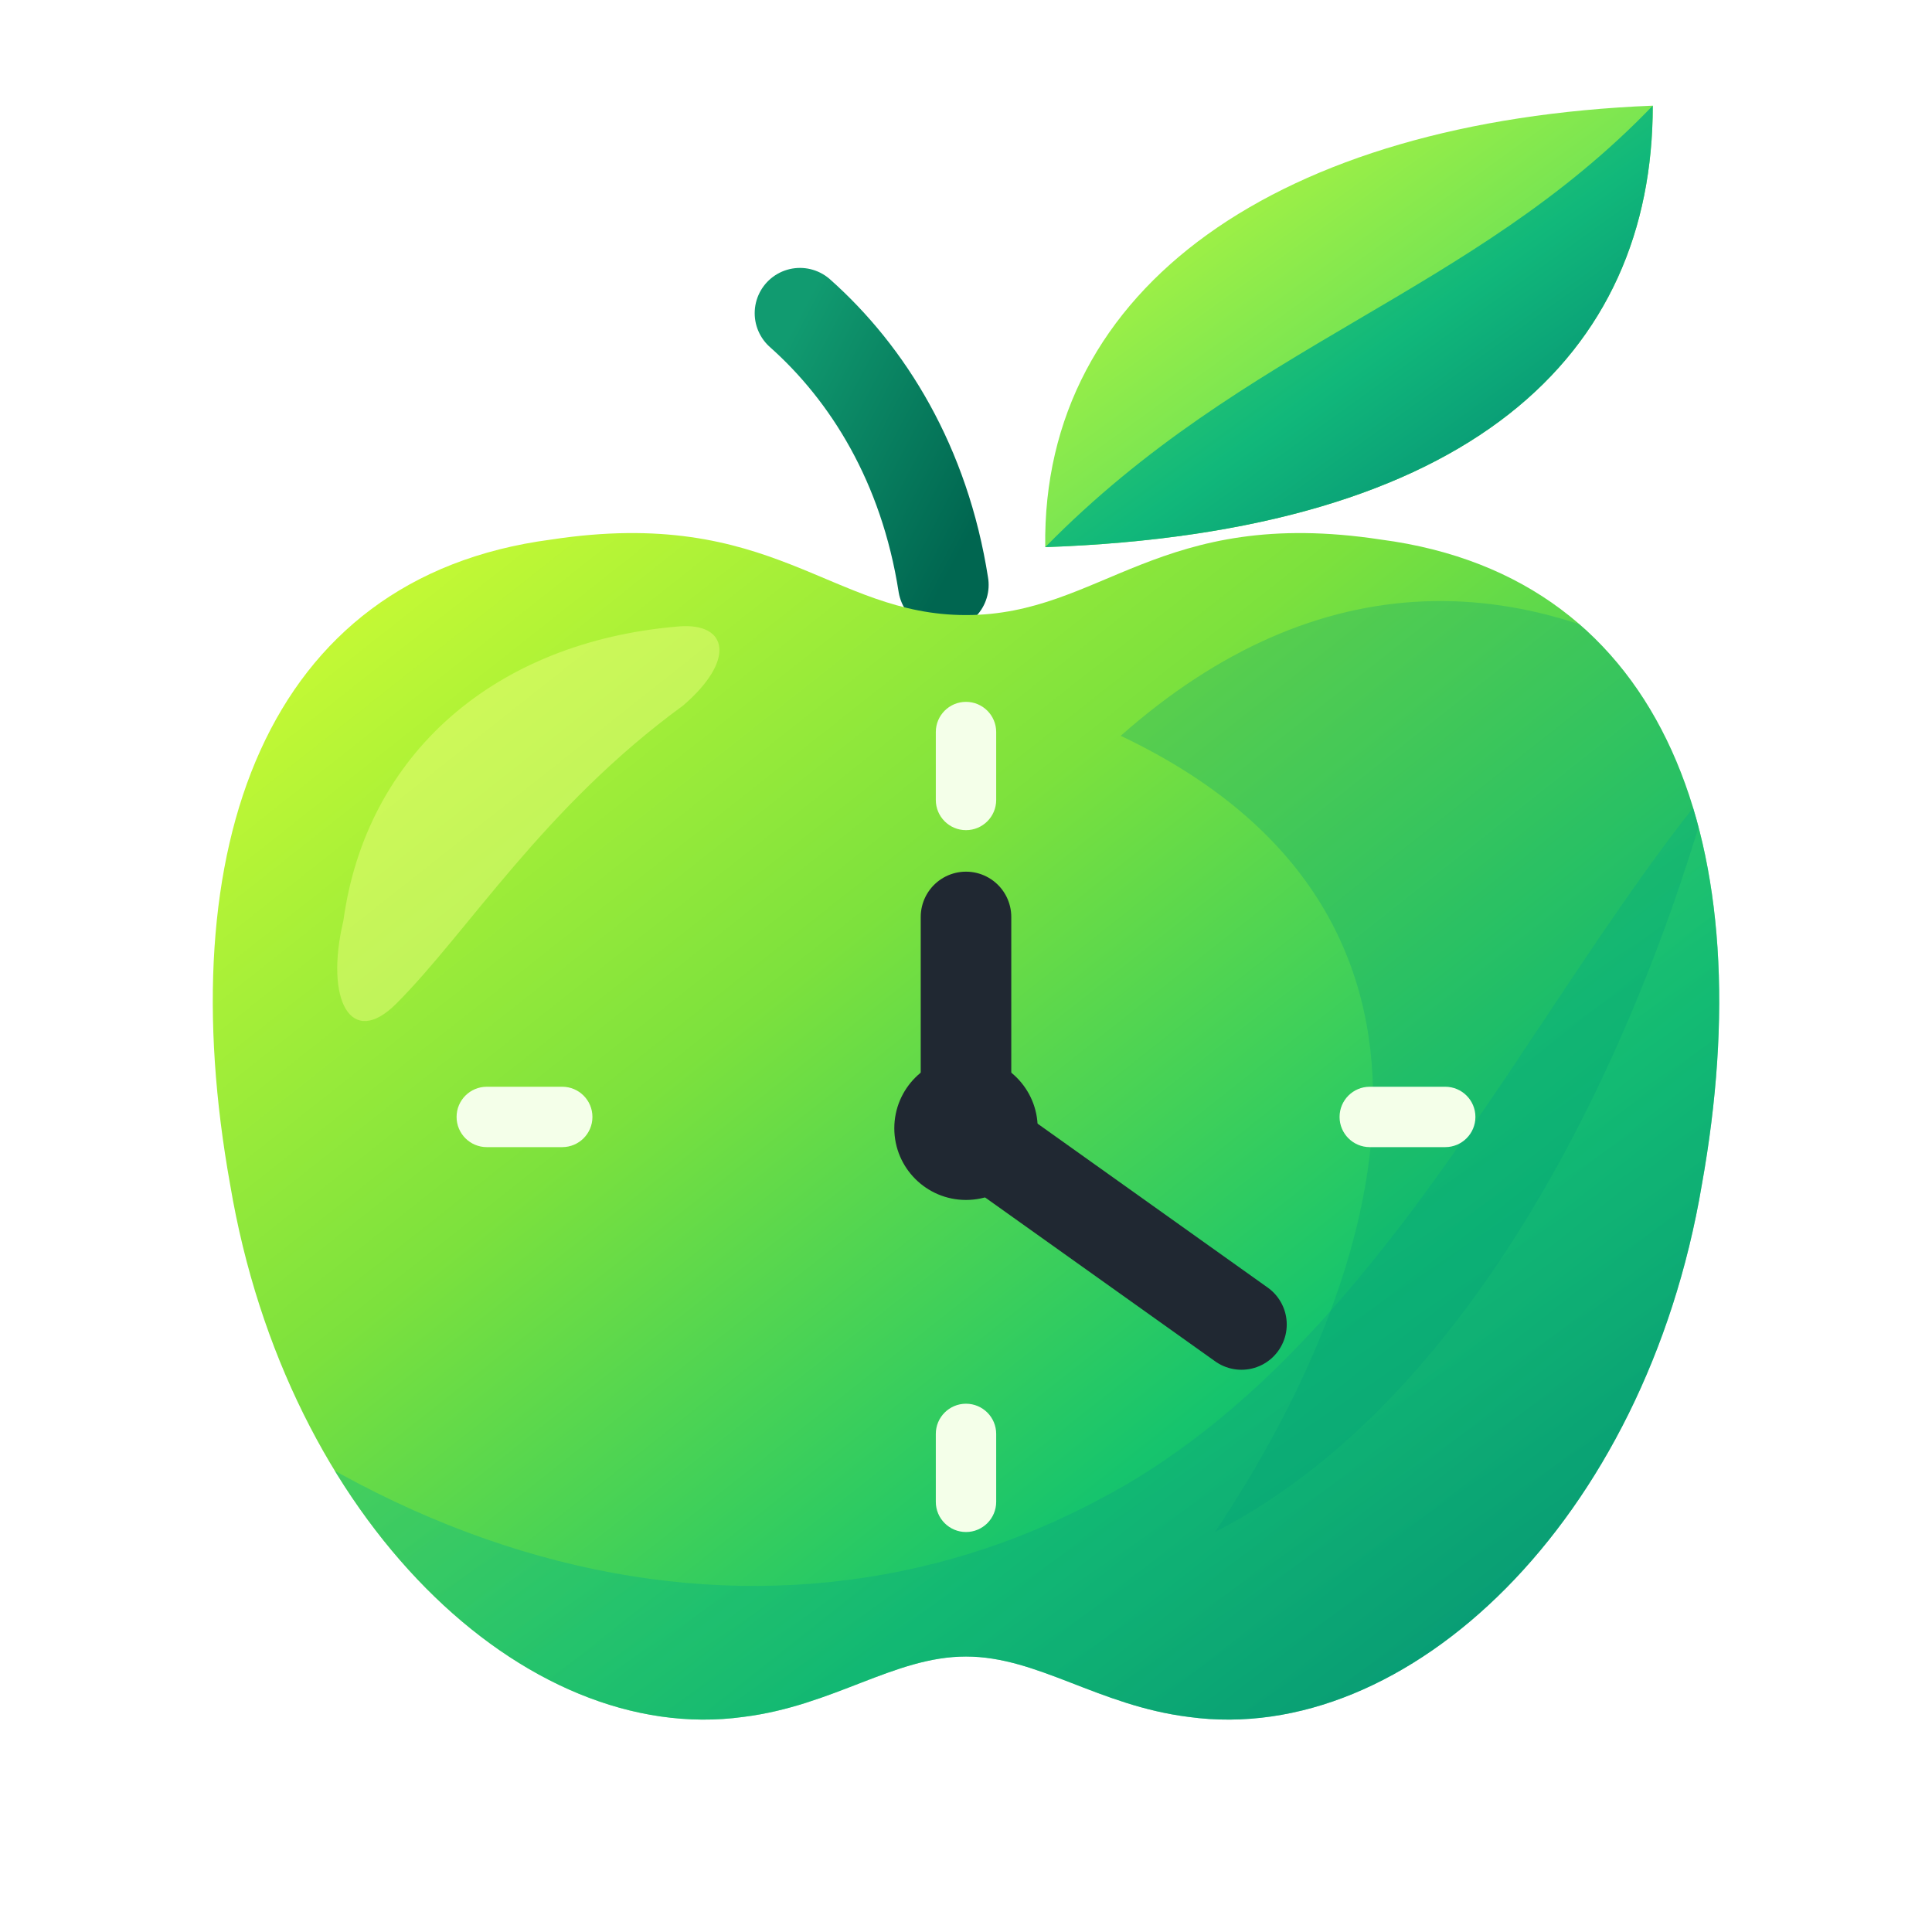
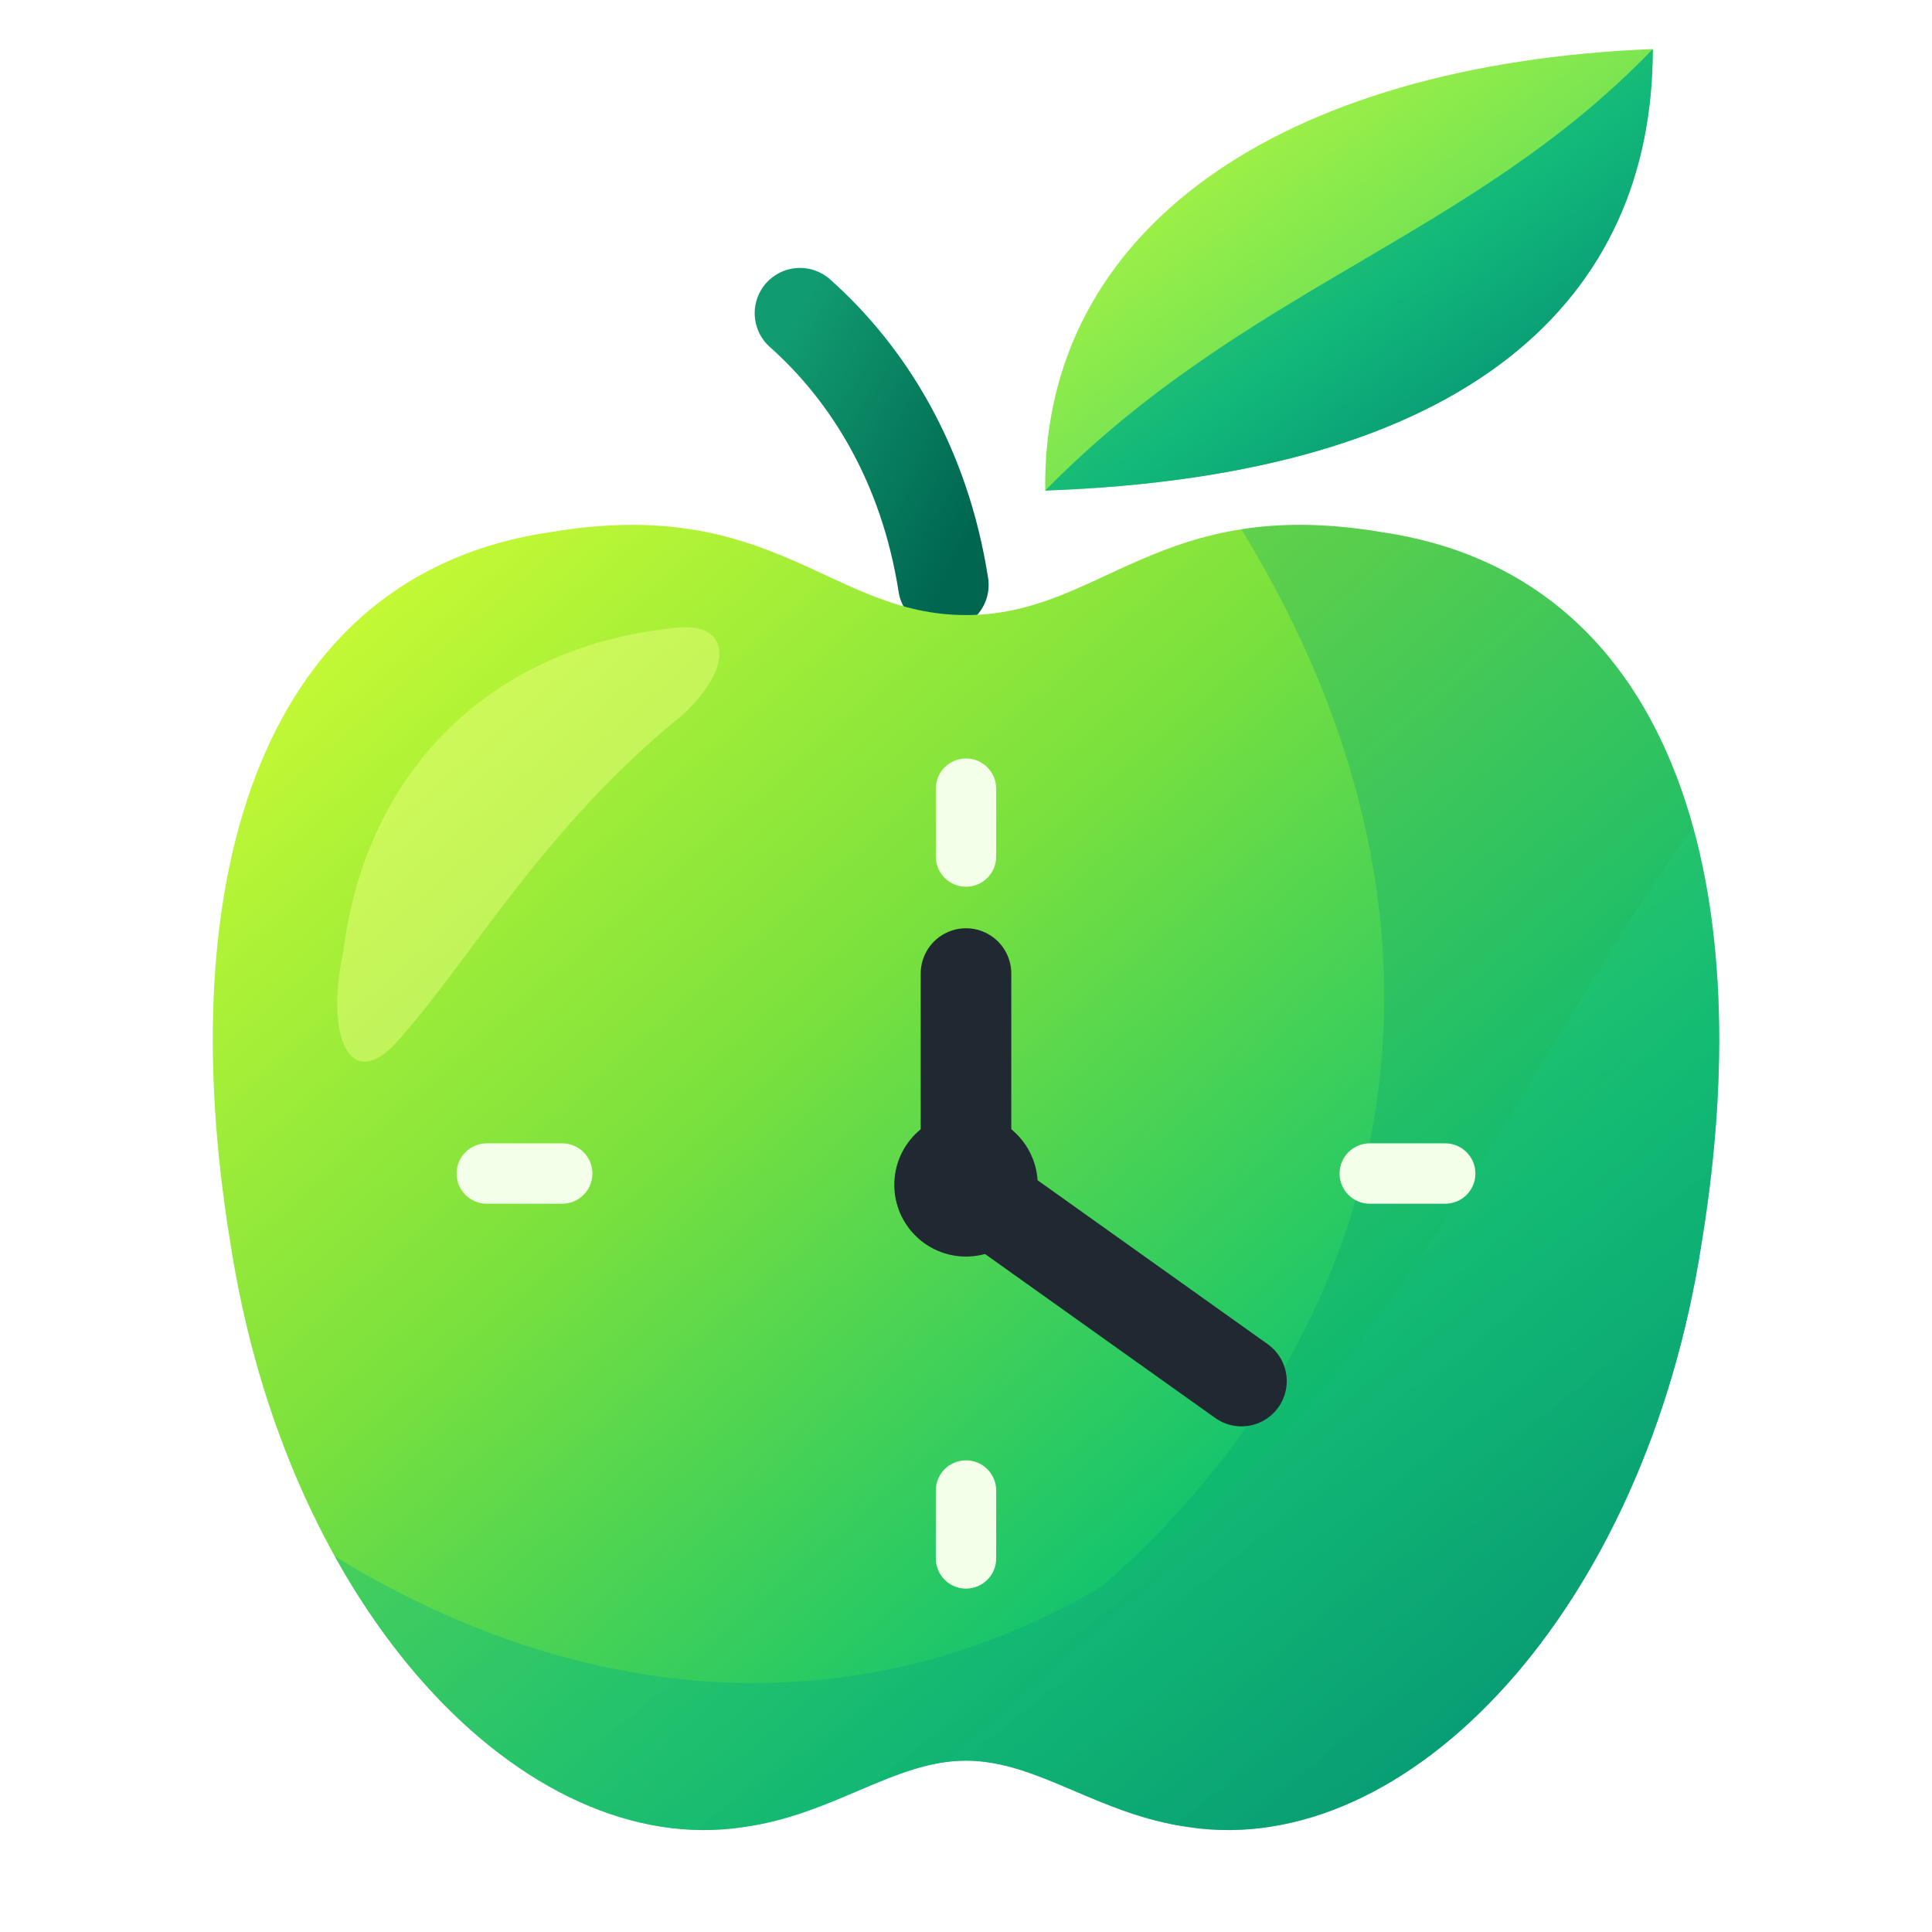
<svg xmlns="http://www.w3.org/2000/svg" viewBox="0 0 512 512" role="img" aria-labelledby="title desc">
  <defs>
    <linearGradient id="apple" x1="0" y1="0" x2="1" y2="1">
      <stop offset="0" stop-color="#D6FF32" />
      <stop offset=".38" stop-color="#7CE13D" />
      <stop offset=".7" stop-color="#16C46D" />
      <stop offset="1" stop-color="#008E75" />
    </linearGradient>
    <linearGradient id="shade" x1="0" y1="0" x2="1" y2="1">
-       <stop stop-color="#61E25C" />
+       <stop offset="0" stop-color="#61E25C" />
      <stop offset=".55" stop-color="#11B87A" />
      <stop offset="1" stop-color="#007B72" />
    </linearGradient>
    <linearGradient id="leaf" x1="0" y1="0" x2="1" y2="1">
-       <stop stop-color="#C6FC39" />
+       <stop offset="0" stop-color="#C6FC39" />
      <stop offset="1" stop-color="#31CF69" />
    </linearGradient>
    <linearGradient id="stem" x1="0" y1="0" x2="1" y2="1">
-       <stop stop-color="#119B70" />
+       <stop offset="0" stop-color="#119B70" />
      <stop offset="1" stop-color="#006650" />
    </linearGradient>
-     <linearGradient id="hands" x1="0" y1="0" x2="1" y2="1">
-       <stop stop-color="#343B45" />
-       <stop offset="1" stop-color="#1C252F" />
-     </linearGradient>
+     <path id="appleShape" d="M256 163 C220 163 205 134 146 143 C70 153 45 225 61 314              C76 403 139 463 197 455 C221 452 237 439 256 439              C275 439 291 452 315 455 C373 463 436 403 451 314              C467 225 442 153 366 143 C307 134 292 163 256 163Z" />
    <clipPath id="appleClip">
-       <path d="M256 163 C220 163 205 134 146 143 C70 153 45 225 61 314 C76 403 139 463 197 455 C221 452 237 439 256 439 C275 439 291 452 315 455 C373 463 436 403 451 314 C467 225 442 153 366 143 C307 134 292 163 256 163Z" />
+       <use href="#appleShape" />
    </clipPath>
  </defs>
  <path d="M250 155 C245 123 230 99 212 83" fill="none" stroke="url(#stem)" stroke-width="24" stroke-linecap="round" />
-   <path d="M277 145 C276 76 339 32 438 28 C438 94 390 141 277 145Z" fill="url(#leaf)" />
-   <path d="M277 145 C330 91 390 78 438 28 C438 94 390 141 277 145Z" fill="url(#shade)" />
-   <path d="M256 163 C220 163 205 134 146 143 C70 153 45 225 61 314 C76 403 139 463 197 455 C221 452 237 439 256 439 C275 439 291 452 315 455 C373 463 436 403 451 314 C467 225 442 153 366 143 C307 134 292 163 256 163Z" fill="url(#apple)" />
-   <g clip-path="url(#appleClip)">
-     <path d="M-5 310 C85 418 201 446 292 397 C381 350 420 226 486 176 L490 510 L0 510Z" fill="url(#shade)" opacity=".52" />
-     <path d="M297 195 C349 149 405 149 459 186 C442 260 398 367 322 406 C368 337 396 242 297 195Z" fill="#009F76" opacity=".28" />
-     <path d="M91 244 C97 200 131 170 180 166 C193 165 195 175 181 187 C144 214 124 247 105 266 C93 278 86 265 91 244Z" fill="#F1FF83" opacity=".44" />
+   <g transform="translate(0 -15)">
+     <path d="M277 145 C276 76 339 32 438 28 C438 94 390 141 277 145Z" fill="url(#leaf)" />
+     <path d="M277 145 C330 91 390 78 438 28 C438 94 390 141 277 145Z" fill="url(#shade)" />
  </g>
-   <g fill="#F4FFE9">
-     <rect x="248" y="186" width="16" height="34" rx="8" />
-     <rect x="248" y="372" width="16" height="34" rx="8" />
-     <rect x="121" y="288" width="36" height="16" rx="8" />
-     <rect x="355" y="288" width="36" height="16" rx="8" />
+   <g transform="translate(0 -16.3) scale(1 1.1)">
+     <use href="#appleShape" fill="url(#apple)" />
+     <g clip-path="url(#appleClip)">
+       <path d="M-5 310 C85 418 201 446 292 397 C381 350 420 226 486 176 L490 510 L0 510Z" fill="url(#shade)" opacity=".52" />
+       <path d="M328.984 142.328 C370 110 460 140 500 176 L486 176                C420 226 381 350 292 397 C368 337 396 242 328.984 142.328Z" fill="#009F76" opacity=".28" />
+       <path d="M91 244 C97 200 131 170 180 166 C193 165 195 175 181 187                C144 214 124 247 105 266 C93 278 86 265 91 244Z" fill="#F1FF83" opacity=".44" />
+     </g>
  </g>
-   <path d="M256 299 L256 243" fill="none" stroke="#202832" stroke-width="24" stroke-linecap="round" />
-   <path d="M256 299 L329 351" fill="none" stroke="#202832" stroke-width="24" stroke-linecap="round" />
-   <circle cx="256" cy="299" r="19" fill="#202832" />
+   <g transform="translate(0 15)">
+     <g fill="#F4FFE9">
+       <rect x="248" y="186" width="16" height="34" rx="8" />
+       <rect x="248" y="372" width="16" height="34" rx="8" />
+       <rect x="121" y="288" width="36" height="16" rx="8" />
+       <rect x="355" y="288" width="36" height="16" rx="8" />
+     </g>
+     <g fill="none" stroke="#202832" stroke-width="24" stroke-linecap="round">
+       <path d="M256 299 V243" />
+       <path d="M256 299 L329 351" />
+     </g>
+     <circle cx="256" cy="299" r="19" fill="#202832" />
+   </g>
</svg>
